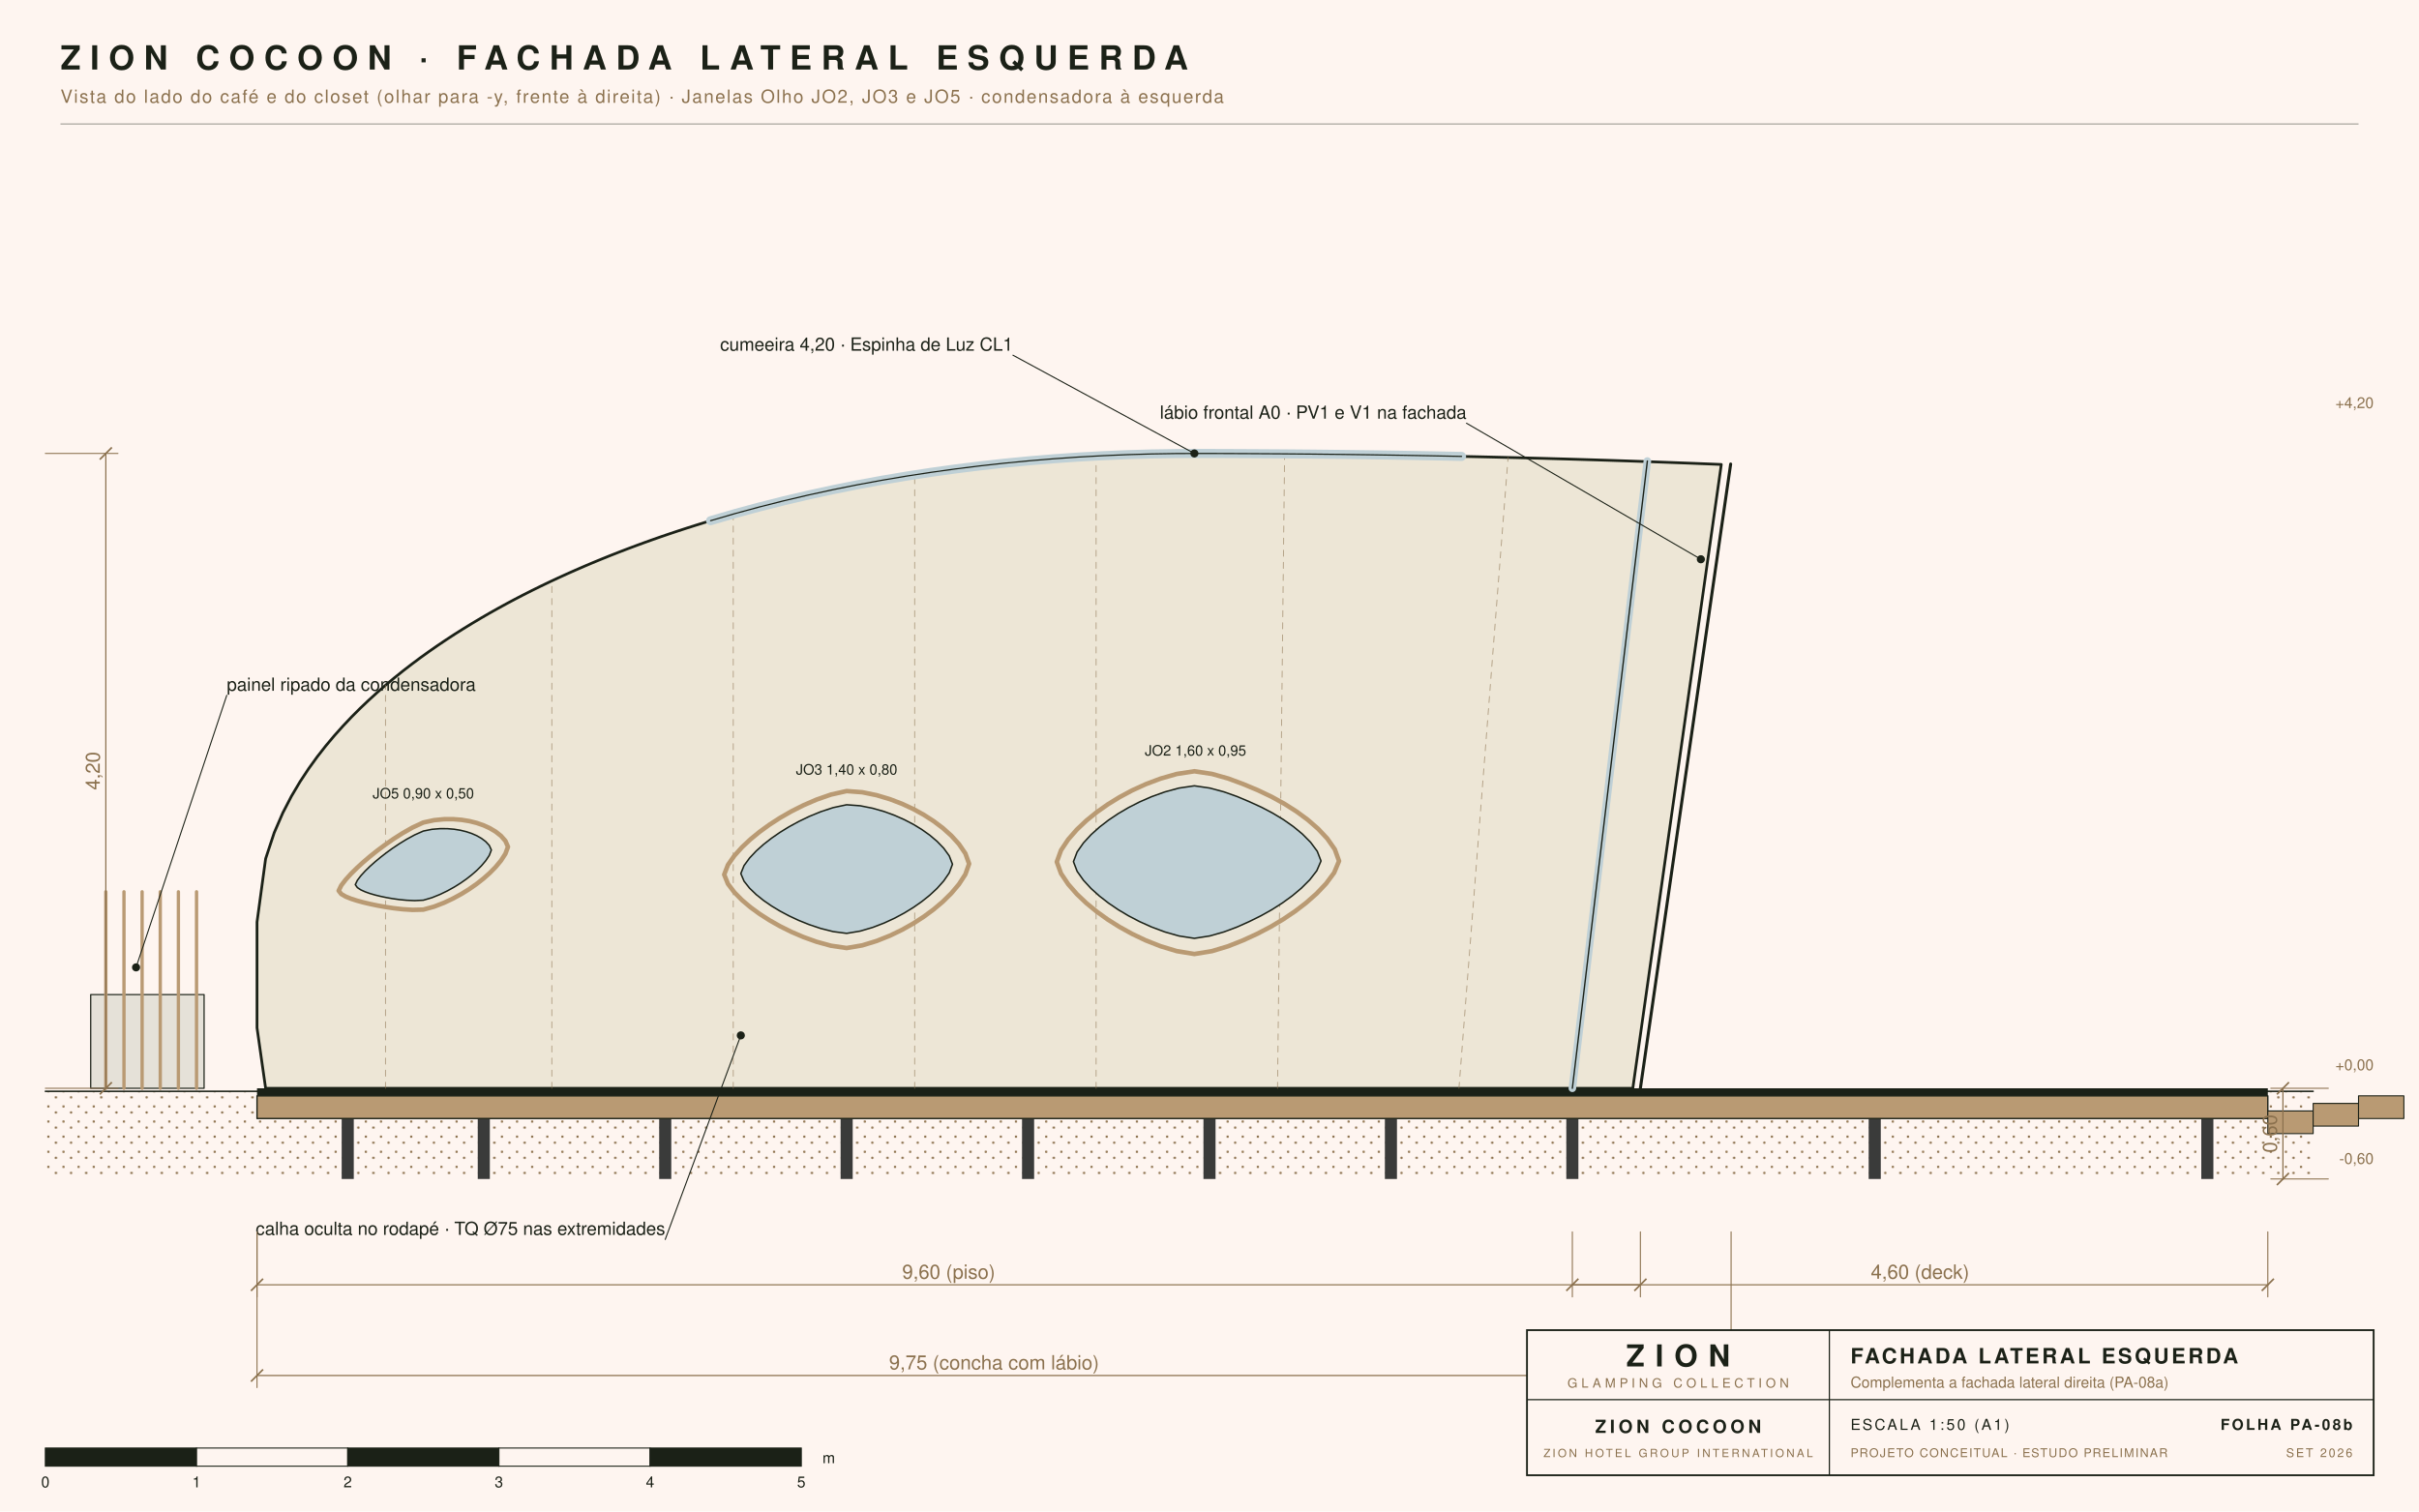
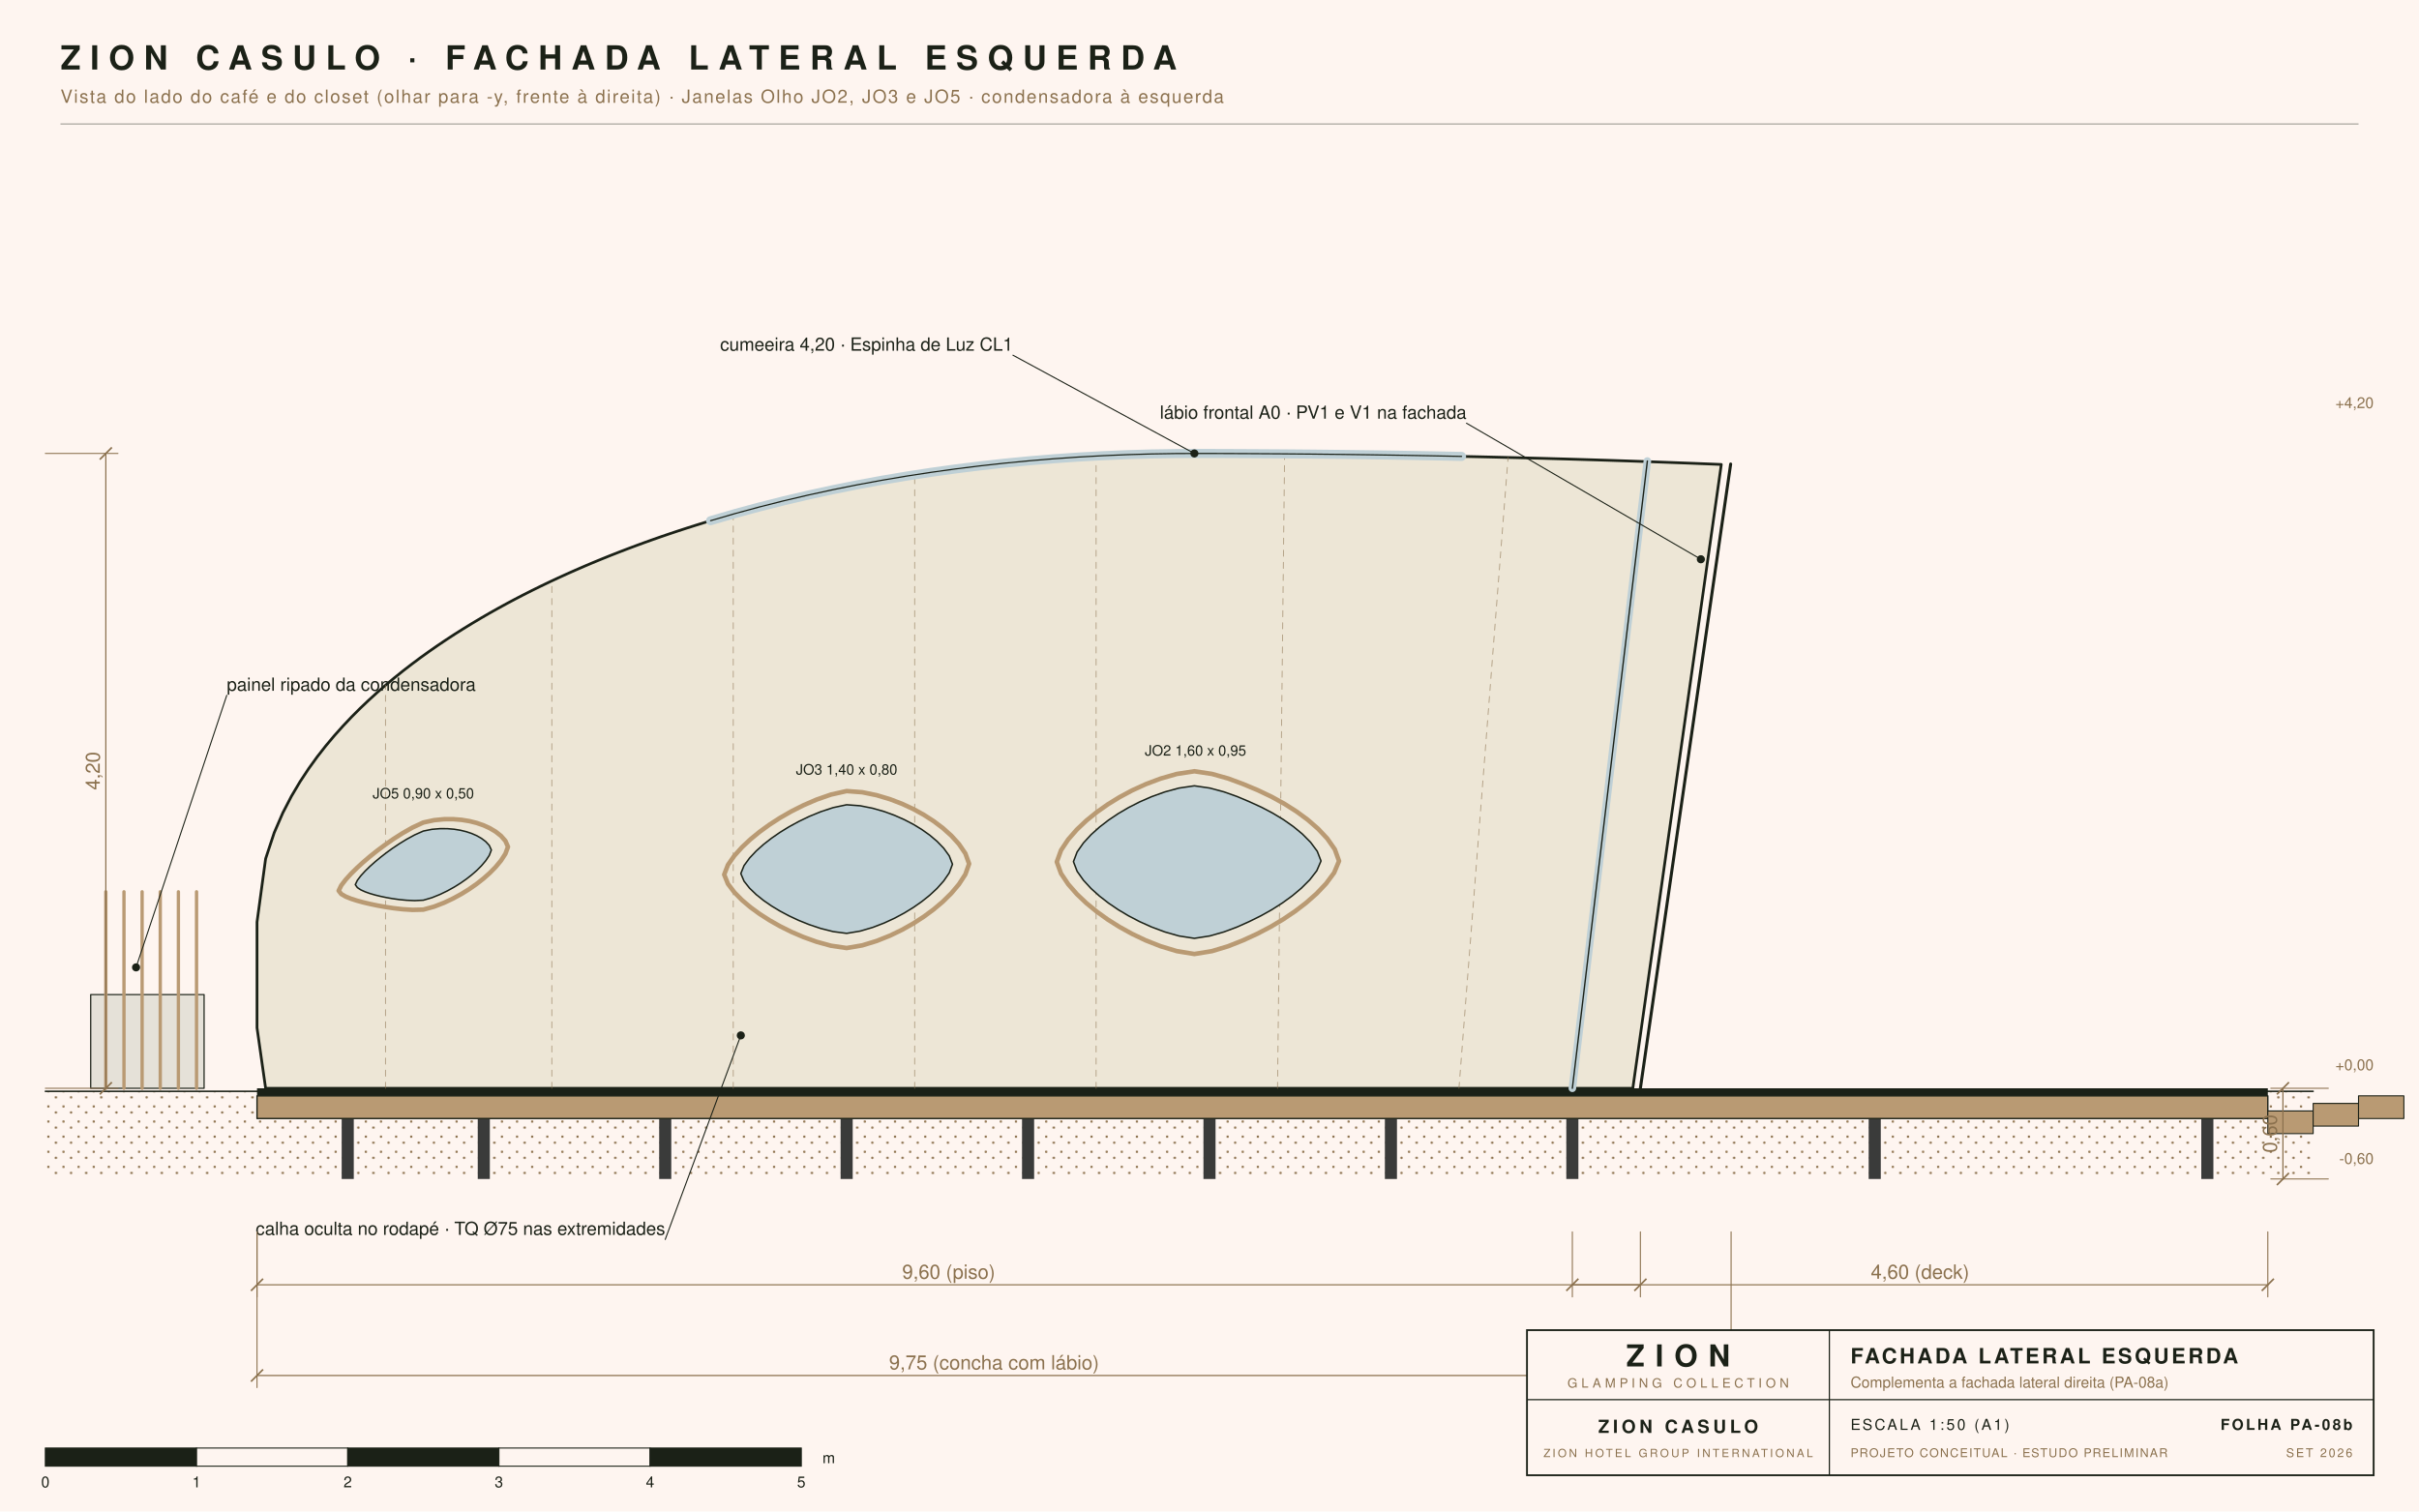
<svg xmlns="http://www.w3.org/2000/svg" viewBox="0 0 1600 1000" width="1600" height="1000" font-family="'DM Sans','Aventa',Helvetica,Arial,sans-serif">
  <defs>
    <pattern id="soil" width="10" height="10" patternUnits="userSpaceOnUse">
      <circle cx="2" cy="2" r="0.8" fill="#8B714E" />
      <circle cx="7" cy="6" r="0.8" fill="#8B714E" />
    </pattern>
  </defs>
  <rect width="1600" height="1000" fill="#FEF5F0" />
-   <text x="40.00" y="46.00" fill="#1B2117" text-anchor="start" style="font-family:'DM Sans','Aventa',Helvetica,Arial,sans-serif;font-size:22px;font-weight:700;letter-spacing:0.28em;">ZION COCOON · FACHADA LATERAL ESQUERDA</text>
+   <text x="40.00" y="46.00" fill="#1B2117" text-anchor="start" style="font-family:'DM Sans','Aventa',Helvetica,Arial,sans-serif;font-size:22px;font-weight:700;letter-spacing:0.28em;">ZION CASULO · FACHADA LATERAL ESQUERDA</text>
  <text x="40.00" y="68.00" fill="#8B714E" text-anchor="start" style="font-family:'DM Sans','Aventa',Helvetica,Arial,sans-serif;font-size:12px;font-weight:400;letter-spacing:0.08em;">Vista do lado do café e do closet (olhar para -y, frente à direita) · Janelas Olho JO2, JO3 e JO5 · condensadora à esquerda</text>
  <line x1="40" y1="82" x2="1560" y2="82" stroke="#1B2117" stroke-width="0.6" opacity="0.5" />
  <polygon points="1530.00,780.00 30.00,780.00 30.00,722.00 1530.00,722.00" fill="url(#soil)" stroke="none" stroke-width="1.0" opacity="1.0" stroke-linejoin="round" stroke-linecap="round" />
  <line x1="1530.00" y1="722.00" x2="30.00" y2="722.00" stroke="#1B2117" stroke-width="1.0" opacity="1.0" stroke-linecap="round" />
  <polygon points="1464.00,780.00 1456.00,780.00 1456.00,740.00 1464.00,740.00" fill="#3A3B3A" stroke="none" stroke-width="1.0" opacity="1.0" stroke-linejoin="round" stroke-linecap="round" />
  <polygon points="1244.00,780.00 1236.00,780.00 1236.00,740.00 1244.00,740.00" fill="#3A3B3A" stroke="none" stroke-width="1.0" opacity="1.0" stroke-linejoin="round" stroke-linecap="round" />
  <polygon points="1044.00,780.00 1036.00,780.00 1036.00,740.00 1044.00,740.00" fill="#3A3B3A" stroke="none" stroke-width="1.0" opacity="1.0" stroke-linejoin="round" stroke-linecap="round" />
  <polygon points="924.00,780.00 916.00,780.00 916.00,740.00 924.00,740.00" fill="#3A3B3A" stroke="none" stroke-width="1.0" opacity="1.0" stroke-linejoin="round" stroke-linecap="round" />
  <polygon points="804.00,780.00 796.00,780.00 796.00,740.00 804.00,740.00" fill="#3A3B3A" stroke="none" stroke-width="1.0" opacity="1.0" stroke-linejoin="round" stroke-linecap="round" />
  <polygon points="684.00,780.00 676.00,780.00 676.00,740.00 684.00,740.00" fill="#3A3B3A" stroke="none" stroke-width="1.0" opacity="1.0" stroke-linejoin="round" stroke-linecap="round" />
  <polygon points="564.00,780.00 556.00,780.00 556.00,740.00 564.00,740.00" fill="#3A3B3A" stroke="none" stroke-width="1.0" opacity="1.0" stroke-linejoin="round" stroke-linecap="round" />
  <polygon points="444.00,780.00 436.00,780.00 436.00,740.00 444.00,740.00" fill="#3A3B3A" stroke="none" stroke-width="1.0" opacity="1.0" stroke-linejoin="round" stroke-linecap="round" />
  <polygon points="324.00,780.00 316.00,780.00 316.00,740.00 324.00,740.00" fill="#3A3B3A" stroke="none" stroke-width="1.0" opacity="1.0" stroke-linejoin="round" stroke-linecap="round" />
  <polygon points="234.00,780.00 226.00,780.00 226.00,740.00 234.00,740.00" fill="#3A3B3A" stroke="none" stroke-width="1.0" opacity="1.0" stroke-linejoin="round" stroke-linecap="round" />
  <polygon points="1500.00,740.00 170.00,740.00 170.00,725.00 1500.00,725.00" fill="#B99A73" stroke="#1B2117" stroke-width="0.9" opacity="1.0" stroke-linejoin="round" stroke-linecap="round" />
  <polygon points="1500.00,725.00 170.00,725.00 170.00,720.00 1500.00,720.00" fill="#1B2117" stroke="none" stroke-width="1.0" opacity="1.0" stroke-linejoin="round" stroke-linecap="round" />
  <polygon points="1530.00,750.00 1500.00,750.00 1500.00,735.00 1530.00,735.00" fill="#B99A73" stroke="#1B2117" stroke-width="0.7" opacity="1.0" stroke-linejoin="round" stroke-linecap="round" />
  <polygon points="1560.00,745.00 1530.00,745.00 1530.00,730.00 1560.00,730.00" fill="#B99A73" stroke="#1B2117" stroke-width="0.7" opacity="1.0" stroke-linejoin="round" stroke-linecap="round" />
  <polygon points="1590.00,740.00 1560.00,740.00 1560.00,725.00 1590.00,725.00" fill="#B99A73" stroke="#1B2117" stroke-width="0.7" opacity="1.0" stroke-linejoin="round" stroke-linecap="round" />
  <polygon points="1138.52,307.28 1131.57,306.99 1124.61,306.72 1117.66,306.44 1110.69,306.18 1103.73,305.92 1096.76,305.66 1089.80,305.41 1082.83,305.17 1075.85,304.93 1068.88,304.70 1061.90,304.47 1054.92,304.25 1047.94,304.04 1040.96,303.83 1033.98,303.62 1026.99,303.43 1020.00,303.23 1013.01,303.05 1006.02,302.86 999.03,302.69 992.03,302.52 985.04,302.35 978.04,302.19 971.04,302.04 964.04,301.89 957.04,301.75 950.04,301.61 943.03,301.48 936.03,301.35 929.02,301.23 922.02,301.12 915.01,301.01 908.00,300.91 900.99,300.81 893.98,300.72 886.97,300.63 879.96,300.55 872.94,300.47 865.93,300.40 858.92,300.34 851.90,300.28 844.89,300.23 837.87,300.18 830.86,300.14 824.06,300.10 818.38,300.07 812.69,300.04 807.00,300.03 801.31,300.01 795.62,300.00 789.94,300.00 784.25,300.01 778.56,300.05 772.88,300.12 767.19,300.21 761.50,300.33 755.81,300.47 750.12,300.64 744.44,300.84 738.75,301.06 733.06,301.31 727.38,301.59 721.69,301.89 716.00,302.22 710.31,302.57 704.62,302.95 698.94,303.36 693.25,303.80 687.56,304.26 681.88,304.75 676.19,305.27 670.50,305.81 664.81,306.39 659.12,306.99 653.44,307.61 647.75,308.27 642.06,308.95 636.38,309.67 630.69,310.41 625.00,311.18 619.31,311.98 613.63,312.81 607.94,313.67 602.25,314.56 596.56,315.47 590.88,316.42 585.19,317.40 579.50,318.41 573.81,319.46 568.12,320.53 562.44,321.64 556.75,322.77 551.06,323.95 545.38,325.15 539.69,326.39 534.00,327.66 528.31,328.97 522.62,330.31 516.94,331.69 511.25,333.10 505.56,334.55 499.88,336.03 494.19,337.56 488.50,339.12 482.81,340.73 477.12,342.37 471.44,344.05 465.75,345.77 460.06,347.54 454.38,349.35 448.69,351.20 443.00,353.10 437.31,355.04 431.63,357.03 425.94,359.07 420.25,361.16 414.56,363.30 408.88,365.49 403.19,367.73 397.50,370.03 391.81,372.38 386.12,374.80 380.44,377.27 374.75,379.80 369.06,382.40 363.38,385.06 357.69,387.79 352.00,390.59 346.31,393.47 340.62,396.42 334.94,399.45 329.25,402.57 323.56,405.77 317.88,409.07 312.19,412.46 306.50,415.95 300.81,419.54 295.13,423.25 289.44,427.08 283.75,431.04 278.06,435.13 272.38,439.37 266.69,443.76 261.00,448.32 255.31,453.07 249.63,458.02 243.94,463.19 238.25,468.60 232.56,474.29 226.88,480.30 221.19,486.66 215.50,493.43 209.81,500.70 204.13,508.57 198.44,517.19 192.75,526.79 187.06,537.77 181.38,550.89 175.69,568.11 170.00,610.00 170.00,680.00 175.69,720.00 181.38,720.00 187.06,720.00 192.75,720.00 198.44,720.00 204.13,720.00 209.81,720.00 215.50,720.00 221.19,720.00 226.88,720.00 232.56,720.00 238.25,720.00 243.94,720.00 249.63,720.00 255.31,720.00 261.00,720.00 266.69,720.00 272.38,720.00 278.06,720.00 283.75,720.00 289.44,720.00 295.13,720.00 300.81,720.00 306.50,720.00 312.19,720.00 317.88,720.00 323.56,720.00 329.25,720.00 334.94,720.00 340.62,720.00 346.31,720.00 352.00,720.00 357.69,720.00 363.38,720.00 369.06,720.00 374.75,720.00 380.44,720.00 386.12,720.00 391.81,720.00 397.50,720.00 403.19,720.00 408.88,720.00 414.56,720.00 420.25,720.00 425.94,720.00 431.63,720.00 437.31,720.00 443.00,720.00 448.69,720.00 454.38,720.00 460.06,720.00 465.75,720.00 471.44,720.00 477.12,720.00 482.81,720.00 488.50,720.00 494.19,720.00 499.88,720.00 505.56,720.00 511.25,720.00 516.94,720.00 522.62,720.00 528.31,720.00 534.00,720.00 539.69,720.00 545.38,720.00 551.06,720.00 556.75,720.00 562.44,720.00 568.12,720.00 573.81,720.00 579.50,720.00 585.19,720.00 590.88,720.00 596.56,720.00 602.25,720.00 607.94,720.00 613.63,720.00 619.31,720.00 625.00,720.00 630.69,720.00 636.38,720.00 642.06,720.00 647.75,720.00 653.44,720.00 659.12,720.00 664.81,720.00 670.50,720.00 676.19,720.00 681.88,720.00 687.56,720.00 693.25,720.00 698.94,720.00 704.62,720.00 710.31,720.00 716.00,720.00 721.69,720.00 727.38,720.00 733.06,720.00 738.75,720.00 744.44,720.00 750.12,720.00 755.81,720.00 761.50,720.00 767.19,720.00 772.88,720.00 778.56,720.00 784.25,720.00 789.94,720.00 795.62,720.00 801.31,720.00 807.00,720.00 812.69,720.00 818.38,720.00 824.06,720.00 829.75,720.00 835.44,720.00 841.12,720.00 846.81,720.00 852.50,720.00 858.19,720.00 863.88,720.00 869.56,720.00 875.25,720.00 880.94,720.00 886.62,720.00 892.31,720.00 898.00,720.00 903.69,720.00 909.38,720.00 915.06,720.00 920.75,720.00 926.44,720.00 932.12,720.00 937.81,720.00 943.50,720.00 949.19,720.00 954.88,720.00 960.56,720.00 966.25,720.00 971.94,720.00 977.62,720.00 983.31,720.00 989.00,720.00 994.69,720.00 1000.38,720.00 1006.06,720.00 1011.75,720.00 1017.44,720.00 1023.12,720.00 1028.81,720.00 1034.50,720.00 1040.19,720.00 1045.88,720.00 1051.56,720.00 1057.25,720.00 1062.94,720.00 1068.62,720.00 1074.31,720.00 1080.00,720.00" fill="#EDE6D6" stroke="#1B2117" stroke-width="1.8" opacity="1.0" stroke-linejoin="round" stroke-linecap="round" />
  <line x1="965.00" y1="720.00" x2="997.49" y2="302.65" stroke="#8B714E" stroke-width="0.6" stroke-dasharray="4 4" opacity="0.6" stroke-linecap="round" />
  <line x1="845.00" y1="720.00" x2="849.67" y2="300.26" stroke="#8B714E" stroke-width="0.6" stroke-dasharray="4 4" opacity="0.6" stroke-linecap="round" />
  <line x1="725.00" y1="720.00" x2="725.00" y2="301.71" stroke="#8B714E" stroke-width="0.6" stroke-dasharray="4 4" opacity="0.6" stroke-linecap="round" />
  <line x1="605.00" y1="720.00" x2="605.00" y2="314.12" stroke="#8B714E" stroke-width="0.6" stroke-dasharray="4 4" opacity="0.6" stroke-linecap="round" />
  <line x1="485.00" y1="720.00" x2="485.00" y2="340.10" stroke="#8B714E" stroke-width="0.6" stroke-dasharray="4 4" opacity="0.6" stroke-linecap="round" />
  <line x1="365.00" y1="720.00" x2="365.00" y2="384.29" stroke="#8B714E" stroke-width="0.6" stroke-dasharray="4 4" opacity="0.6" stroke-linecap="round" />
  <line x1="255.00" y1="720.00" x2="255.00" y2="453.34" stroke="#8B714E" stroke-width="0.6" stroke-dasharray="4 4" opacity="0.6" stroke-linecap="round" />
  <line x1="1085.00" y1="720.00" x2="1144.71" y2="307.00" stroke="#1B2117" stroke-width="2.0" opacity="1.0" stroke-linecap="round" />
  <line x1="1040.00" y1="720.00" x2="1089.62" y2="305.00" stroke="#BFD0D6" stroke-width="5" opacity="1.0" stroke-linecap="round" />
  <line x1="1040.00" y1="720.00" x2="1089.62" y2="305.00" stroke="#1B2117" stroke-width="0.9" opacity="1.0" stroke-linecap="round" />
  <polyline points="966.73,301.95 946.78,301.55 926.82,301.20 906.85,300.89 886.87,300.63 866.89,300.41 846.90,300.24 826.91,300.12 810.34,300.04 794.14,300.00 777.93,300.06 761.72,300.32 745.52,300.80 729.31,301.49 713.10,302.39 696.90,303.52 680.69,304.86 664.48,306.42 648.28,308.21 632.07,310.23 615.86,312.48 599.66,314.97 583.45,317.71 567.24,320.70 551.03,323.95 534.83,327.47 518.62,331.27 502.41,335.37 486.21,339.76 470.00,344.48" fill="none" stroke="#BFD0D6" stroke-width="6" opacity="1.0" stroke-linejoin="round" stroke-linecap="round" />
  <polyline points="966.73,301.95 946.78,301.55 926.82,301.20 906.85,300.89 886.87,300.63 866.89,300.41 846.90,300.24 826.91,300.12 810.34,300.04 794.14,300.00 777.93,300.06 761.72,300.32 745.52,300.80 729.31,301.49 713.10,302.39 696.90,303.52 680.69,304.86 664.48,306.42 648.28,308.21 632.07,310.23 615.86,312.48 599.66,314.97 583.45,317.71 567.24,320.70 551.03,323.95 534.83,327.47 518.62,331.27 502.41,335.37 486.21,339.76 470.00,344.48" fill="none" stroke="#1B2117" stroke-width="0.8" opacity="1.0" stroke-linejoin="round" stroke-linecap="round" />
  <polygon points="699.00,570.23 701.79,577.89 706.55,584.99 712.26,591.52 718.59,597.53 725.41,603.11 732.67,608.33 740.44,613.22 748.77,617.83 757.80,622.13 767.64,626.01 778.39,629.26 790.00,631.16 801.61,629.26 812.36,626.01 822.20,622.10 831.58,617.79 840.43,613.15 848.71,608.21 856.52,602.95 863.89,597.31 870.80,591.22 877.10,584.60 882.43,577.40 885.68,569.65 882.89,561.92 877.90,554.79 871.82,548.30 865.00,542.37 857.61,536.92 849.66,531.86 841.13,527.16 831.91,522.76 822.20,518.70 812.36,515.05 801.61,512.02 790.00,510.26 778.39,512.04 767.64,515.11 757.80,518.82 748.77,522.95 740.44,527.42 732.67,532.21 725.41,537.33 718.59,542.85 712.26,548.84 706.55,555.37 701.79,562.52" fill="none" stroke="#B99A73" stroke-width="3" opacity="1.0" stroke-linejoin="round" stroke-linecap="round" />
  <polygon points="710.00,570.06 712.45,576.46 716.64,582.38 721.66,587.83 727.23,592.84 733.21,597.48 739.60,601.82 746.43,605.89 753.76,609.72 761.69,613.29 770.34,616.52 779.79,619.22 790.00,620.80 800.21,619.21 809.66,616.51 818.31,613.27 826.32,609.68 834.12,605.82 841.41,601.72 848.27,597.34 854.74,592.65 860.79,587.58 866.31,582.07 870.96,576.07 873.76,569.61 871.26,563.17 866.84,557.22 861.46,551.79 855.45,546.84 848.94,542.27 841.95,538.04 834.46,534.09 826.37,530.40 818.31,526.99 809.66,523.92 800.21,521.37 790.00,519.88 779.79,521.38 770.34,523.96 761.69,527.07 753.76,530.54 746.43,534.28 739.60,538.29 733.21,542.58 727.23,547.19 721.66,552.20 716.64,557.65 712.45,563.62" fill="#BFD0D6" stroke="#1B2117" stroke-width="1.0" opacity="1.0" stroke-linejoin="round" stroke-linecap="round" />
  <text x="790.74" y="499.88" fill="#1B2117" text-anchor="middle" style="font-family:'DM Sans','Aventa',Helvetica,Arial,sans-serif;font-size:9.5px;font-weight:400;letter-spacing:0em;">JO2 1,60 x 0,95</text>
  <polygon points="479.00,578.62 481.48,584.74 485.72,590.36 490.81,595.52 496.44,600.27 502.50,604.69 508.97,608.83 515.88,612.75 523.30,616.45 531.34,619.91 540.10,623.06 549.66,625.69 560.00,627.20 570.34,625.44 579.90,622.51 588.66,619.00 596.70,615.12 604.12,610.93 611.03,606.46 617.50,601.69 623.56,596.57 629.19,591.03 634.28,585.01 638.52,578.48 641.00,571.48 638.52,564.64 634.28,558.43 629.19,552.83 623.56,547.79 617.50,543.23 611.03,539.07 604.12,535.27 596.70,531.82 588.66,528.74 579.90,526.11 570.34,524.14 560.00,523.36 549.66,525.67 540.10,529.00 531.34,532.79 523.30,536.85 515.88,541.12 508.97,545.58 502.50,550.27 496.44,555.22 490.81,560.49 485.72,566.15 481.48,572.21" fill="none" stroke="#B99A73" stroke-width="3" opacity="1.0" stroke-linejoin="round" stroke-linecap="round" />
  <polygon points="490.00,577.94 492.14,583.00 495.81,587.63 500.20,591.86 505.07,595.76 510.31,599.37 515.90,602.74 521.87,605.92 528.29,608.92 535.23,611.71 542.80,614.24 551.07,616.33 560.00,617.50 568.93,616.01 577.20,613.58 584.77,610.67 591.71,607.47 598.13,604.03 604.10,600.37 609.69,596.46 614.93,592.27 619.80,587.74 624.19,582.83 627.86,577.49 630.00,571.78 627.86,566.22 624.19,561.16 619.80,556.61 614.93,552.50 609.69,548.77 604.10,545.37 598.13,542.26 591.71,539.43 584.77,536.89 577.20,534.72 568.93,533.08 560.00,532.42 551.07,534.31 542.80,537.04 535.23,540.15 528.29,543.49 521.87,547.00 515.90,550.68 510.31,554.54 505.07,558.62 500.20,562.97 495.81,567.63 492.14,572.64" fill="#BFD0D6" stroke="#1B2117" stroke-width="1.0" opacity="1.0" stroke-linejoin="round" stroke-linecap="round" />
  <text x="560.00" y="512.42" fill="#1B2117" text-anchor="middle" style="font-family:'DM Sans','Aventa',Helvetica,Arial,sans-serif;font-size:9.5px;font-weight:400;letter-spacing:0em;">JO3 1,40 x 0,80</text>
  <polygon points="224.00,589.27 225.72,591.48 228.65,593.17 232.16,594.59 236.06,595.85 240.25,596.99 244.72,598.05 249.50,599.05 254.63,599.98 260.19,600.83 266.24,601.53 272.85,601.96 280.00,601.79 287.15,599.81 293.76,597.23 299.81,594.37 305.37,591.33 310.50,588.13 315.28,584.79 319.75,581.28 323.94,577.56 327.84,573.60 331.35,569.37 334.28,564.87 336.00,560.26 334.28,556.32 331.35,553.00 327.84,550.22 323.94,547.90 319.75,545.99 315.28,544.45 310.50,543.25 305.37,542.41 299.81,541.95 293.76,541.97 287.15,542.61 280.00,544.16 272.85,547.48 266.24,551.24 260.19,555.10 254.63,558.96 249.50,562.79 244.72,566.60 240.25,570.41 236.06,574.24 232.16,578.09 228.65,581.96 225.72,585.77" fill="none" stroke="#B99A73" stroke-width="3" opacity="1.0" stroke-linejoin="round" stroke-linecap="round" />
  <polygon points="235.00,585.27 236.38,587.23 238.73,588.76 241.56,590.03 244.69,591.14 248.06,592.12 251.65,593.00 255.49,593.80 259.61,594.52 264.08,595.14 268.94,595.61 274.26,595.84 280.00,595.57 285.74,593.88 291.06,591.73 295.92,589.38 300.39,586.90 304.51,584.33 308.35,581.65 311.94,578.85 315.31,575.90 318.44,572.78 321.27,569.45 323.62,565.94 325.00,562.35 323.62,559.31 321.27,556.77 318.44,554.64 315.31,552.87 311.94,551.40 308.35,550.21 304.51,549.28 300.39,548.61 295.92,548.24 291.06,548.22 285.74,548.66 280.00,549.81 274.26,552.36 268.94,555.26 264.08,558.25 259.61,561.24 255.49,564.22 251.65,567.20 248.06,570.18 244.69,573.18 241.56,576.23 238.73,579.31 236.38,582.39" fill="#BFD0D6" stroke="#1B2117" stroke-width="1.0" opacity="1.0" stroke-linejoin="round" stroke-linecap="round" />
  <text x="280.00" y="528.22" fill="#1B2117" text-anchor="middle" style="font-family:'DM Sans','Aventa',Helvetica,Arial,sans-serif;font-size:9.5px;font-weight:400;letter-spacing:0em;">JO5 0,90 x 0,50</text>
  <polygon points="135.00,720.00 60.00,720.00 60.00,658.00 135.00,658.00" fill="#E5E1D8" stroke="#1B2117" stroke-width="0.8" opacity="1.0" stroke-linejoin="round" stroke-linecap="round" />
  <line x1="130.00" y1="720.00" x2="130.00" y2="590.00" stroke="#B99A73" stroke-width="2.2" opacity="1.0" stroke-linecap="round" />
  <line x1="118.00" y1="720.00" x2="118.00" y2="590.00" stroke="#B99A73" stroke-width="2.2" opacity="1.0" stroke-linecap="round" />
  <line x1="106.00" y1="720.00" x2="106.00" y2="590.00" stroke="#B99A73" stroke-width="2.2" opacity="1.0" stroke-linecap="round" />
  <line x1="94.00" y1="720.00" x2="94.00" y2="590.00" stroke="#B99A73" stroke-width="2.2" opacity="1.0" stroke-linecap="round" />
  <line x1="82.00" y1="720.00" x2="82.00" y2="590.00" stroke="#B99A73" stroke-width="2.2" opacity="1.0" stroke-linecap="round" />
  <line x1="70.00" y1="720.00" x2="70.00" y2="590.00" stroke="#B99A73" stroke-width="2.2" opacity="1.0" stroke-linecap="round" />
  <line x1="790.00" y1="300.00" x2="670.00" y2="235.00" stroke="#1B2117" stroke-width="0.7" opacity="1.0" stroke-linecap="round" />
  <circle cx="790.00" cy="300.00" r="2.2" fill="#1B2117" stroke="#1B2117" stroke-width="1.0" />
  <text x="670.00" y="232.00" fill="#1B2117" text-anchor="end" style="font-family:'DM Sans','Aventa',Helvetica,Arial,sans-serif;font-size:12px;font-weight:400;letter-spacing:0em;">cumeeira 4,20 · Espinha de Luz CL1</text>
  <line x1="1125.00" y1="370.00" x2="970.00" y2="280.00" stroke="#1B2117" stroke-width="0.7" opacity="1.0" stroke-linecap="round" />
  <circle cx="1125.00" cy="370.00" r="2.2" fill="#1B2117" stroke="#1B2117" stroke-width="1.0" />
  <text x="970.00" y="277.00" fill="#1B2117" text-anchor="end" style="font-family:'DM Sans','Aventa',Helvetica,Arial,sans-serif;font-size:12px;font-weight:400;letter-spacing:0em;">lábio frontal A0 · PV1 e V1 na fachada</text>
  <line x1="90.00" y1="640.00" x2="150.00" y2="460.00" stroke="#1B2117" stroke-width="0.7" opacity="1.0" stroke-linecap="round" />
  <circle cx="90.00" cy="640.00" r="2.2" fill="#1B2117" stroke="#1B2117" stroke-width="1.0" />
  <text x="150.00" y="457.00" fill="#1B2117" text-anchor="start" style="font-family:'DM Sans','Aventa',Helvetica,Arial,sans-serif;font-size:12px;font-weight:400;letter-spacing:0em;">painel ripado da condensadora</text>
  <line x1="490.00" y1="685.00" x2="440.00" y2="820.00" stroke="#1B2117" stroke-width="0.7" opacity="1.0" stroke-linecap="round" />
  <circle cx="490.00" cy="685.00" r="2.2" fill="#1B2117" stroke="#1B2117" stroke-width="1.0" />
  <text x="440.00" y="817.00" fill="#1B2117" text-anchor="end" style="font-family:'DM Sans','Aventa',Helvetica,Arial,sans-serif;font-size:12px;font-weight:400;letter-spacing:0em;">calha oculta no rodapé · TQ Ø75 nas extremidades</text>
  <line x1="1085.00" y1="815.00" x2="1085.00" y2="858.00" stroke="#8B714E" stroke-width="0.7" opacity="1.0" stroke-linecap="round" />
  <line x1="170.00" y1="815.00" x2="170.00" y2="858.00" stroke="#8B714E" stroke-width="0.7" opacity="1.0" stroke-linecap="round" />
  <line x1="1085.00" y1="850.00" x2="170.00" y2="850.00" stroke="#8B714E" stroke-width="0.8" opacity="1.0" stroke-linecap="round" />
  <line x1="1081.0" y1="854.0" x2="1089.0" y2="846.0" stroke="#8B714E" stroke-width="1.1" />
  <line x1="166.0" y1="854.0" x2="174.0" y2="846.0" stroke="#8B714E" stroke-width="1.1" />
  <text x="627.50" y="846.00" fill="#8B714E" text-anchor="middle" style="font-family:'DM Sans','Aventa',Helvetica,Arial,sans-serif;font-size:13px;font-weight:400;letter-spacing:0em;">9,60 (piso)</text>
  <line x1="1500.00" y1="815.00" x2="1500.00" y2="858.00" stroke="#8B714E" stroke-width="0.7" opacity="1.0" stroke-linecap="round" />
  <line x1="1040.00" y1="815.00" x2="1040.00" y2="858.00" stroke="#8B714E" stroke-width="0.7" opacity="1.0" stroke-linecap="round" />
  <line x1="1500.00" y1="850.00" x2="1040.00" y2="850.00" stroke="#8B714E" stroke-width="0.8" opacity="1.0" stroke-linecap="round" />
  <line x1="1496.0" y1="854.0" x2="1504.0" y2="846.0" stroke="#8B714E" stroke-width="1.1" />
  <line x1="1036.0" y1="854.0" x2="1044.0" y2="846.0" stroke="#8B714E" stroke-width="1.1" />
  <text x="1270.00" y="846.00" fill="#8B714E" text-anchor="middle" style="font-family:'DM Sans','Aventa',Helvetica,Arial,sans-serif;font-size:13px;font-weight:400;letter-spacing:0em;">4,60 (deck)</text>
  <line x1="1145.00" y1="815.00" x2="1145.00" y2="918.00" stroke="#8B714E" stroke-width="0.7" opacity="1.0" stroke-linecap="round" />
  <line x1="170.00" y1="815.00" x2="170.00" y2="918.00" stroke="#8B714E" stroke-width="0.7" opacity="1.0" stroke-linecap="round" />
  <line x1="1145.00" y1="910.00" x2="170.00" y2="910.00" stroke="#8B714E" stroke-width="0.8" opacity="1.0" stroke-linecap="round" />
  <line x1="1141.0" y1="914.0" x2="1149.0" y2="906.0" stroke="#8B714E" stroke-width="1.1" />
  <line x1="166.0" y1="914.0" x2="174.0" y2="906.0" stroke="#8B714E" stroke-width="1.1" />
  <text x="657.50" y="906.00" fill="#8B714E" text-anchor="middle" style="font-family:'DM Sans','Aventa',Helvetica,Arial,sans-serif;font-size:13px;font-weight:400;letter-spacing:0em;">9,75 (concha com lábio)</text>
  <line x1="30.00" y1="720.00" x2="78.00" y2="720.00" stroke="#8B714E" stroke-width="0.7" opacity="1.0" stroke-linecap="round" />
  <line x1="30.00" y1="300.00" x2="78.00" y2="300.00" stroke="#8B714E" stroke-width="0.7" opacity="1.0" stroke-linecap="round" />
  <line x1="70.00" y1="720.00" x2="70.00" y2="300.00" stroke="#8B714E" stroke-width="0.8" opacity="1.0" stroke-linecap="round" />
  <line x1="66.0" y1="724.0" x2="74.0" y2="716.0" stroke="#8B714E" stroke-width="1.1" />
  <line x1="66.0" y1="304.0" x2="74.0" y2="296.0" stroke="#8B714E" stroke-width="1.1" />
  <text x="70.00" y="506.00" fill="#8B714E" text-anchor="middle" style="font-family:'DM Sans','Aventa',Helvetica,Arial,sans-serif;font-size:13px;font-weight:400;letter-spacing:0em;" transform="rotate(-90 70.00 510.00)">4,20</text>
  <line x1="1540.00" y1="780.00" x2="1502.00" y2="780.00" stroke="#8B714E" stroke-width="0.7" opacity="1.0" stroke-linecap="round" />
  <line x1="1540.00" y1="720.00" x2="1502.00" y2="720.00" stroke="#8B714E" stroke-width="0.7" opacity="1.0" stroke-linecap="round" />
  <line x1="1510.00" y1="780.00" x2="1510.00" y2="720.00" stroke="#8B714E" stroke-width="0.8" opacity="1.0" stroke-linecap="round" />
  <line x1="1506.0" y1="784.0" x2="1514.0" y2="776.0" stroke="#8B714E" stroke-width="1.1" />
  <line x1="1506.0" y1="724.0" x2="1514.0" y2="716.0" stroke="#8B714E" stroke-width="1.1" />
  <text x="1510.00" y="746.00" fill="#8B714E" text-anchor="middle" style="font-family:'DM Sans','Aventa',Helvetica,Arial,sans-serif;font-size:13px;font-weight:400;letter-spacing:0em;" transform="rotate(-90 1510.00 750.00)">0,60</text>
  <text x="1570.00" y="270.00" fill="#8B714E" text-anchor="end" style="font-family:'DM Sans','Aventa',Helvetica,Arial,sans-serif;font-size:10px;font-weight:400;letter-spacing:0em;">+4,20</text>
  <text x="1570.00" y="708.00" fill="#8B714E" text-anchor="end" style="font-family:'DM Sans','Aventa',Helvetica,Arial,sans-serif;font-size:10px;font-weight:400;letter-spacing:0em;">+0,00</text>
  <text x="1570.00" y="770.00" fill="#8B714E" text-anchor="end" style="font-family:'DM Sans','Aventa',Helvetica,Arial,sans-serif;font-size:10px;font-weight:400;letter-spacing:0em;">-0,60</text>
  <rect x="30.0" y="958.0" width="100.0" height="12.0" fill="#1B2117" stroke="#1B2117" stroke-width="0.7" />
  <rect x="130.0" y="958.0" width="100.0" height="12.0" fill="#FEF5F0" stroke="#1B2117" stroke-width="0.7" />
  <rect x="230.0" y="958.0" width="100.0" height="12.0" fill="#1B2117" stroke="#1B2117" stroke-width="0.7" />
  <rect x="330.0" y="958.0" width="100.0" height="12.0" fill="#FEF5F0" stroke="#1B2117" stroke-width="0.7" />
  <rect x="430.0" y="958.0" width="100.0" height="12.0" fill="#1B2117" stroke="#1B2117" stroke-width="0.7" />
  <text x="30.00" y="984.00" fill="#1B2117" text-anchor="middle" style="font-family:'DM Sans','Aventa',Helvetica,Arial,sans-serif;font-size:10px;font-weight:400;letter-spacing:0em;">0</text>
  <text x="130.00" y="984.00" fill="#1B2117" text-anchor="middle" style="font-family:'DM Sans','Aventa',Helvetica,Arial,sans-serif;font-size:10px;font-weight:400;letter-spacing:0em;">1</text>
  <text x="230.00" y="984.00" fill="#1B2117" text-anchor="middle" style="font-family:'DM Sans','Aventa',Helvetica,Arial,sans-serif;font-size:10px;font-weight:400;letter-spacing:0em;">2</text>
  <text x="330.00" y="984.00" fill="#1B2117" text-anchor="middle" style="font-family:'DM Sans','Aventa',Helvetica,Arial,sans-serif;font-size:10px;font-weight:400;letter-spacing:0em;">3</text>
  <text x="430.00" y="984.00" fill="#1B2117" text-anchor="middle" style="font-family:'DM Sans','Aventa',Helvetica,Arial,sans-serif;font-size:10px;font-weight:400;letter-spacing:0em;">4</text>
  <text x="530.00" y="984.00" fill="#1B2117" text-anchor="middle" style="font-family:'DM Sans','Aventa',Helvetica,Arial,sans-serif;font-size:10px;font-weight:400;letter-spacing:0em;">5</text>
  <text x="544.00" y="968.00" fill="#1B2117" text-anchor="start" style="font-family:'DM Sans','Aventa',Helvetica,Arial,sans-serif;font-size:10px;font-weight:400;letter-spacing:0em;">m</text>
  <rect x="1010" y="880" width="560" height="96" fill="#FEF5F0" stroke="#1B2117" stroke-width="1.2" />
  <line x1="1210" y1="880" x2="1210" y2="976" stroke="#1B2117" stroke-width="0.8" />
  <line x1="1010" y1="926" x2="1570" y2="926" stroke="#1B2117" stroke-width="0.8" />
  <text x="1110.00" y="904.00" fill="#1B2117" text-anchor="middle" style="font-family:'DM Sans','Aventa',Helvetica,Arial,sans-serif;font-size:20px;font-weight:800;letter-spacing:0.35em;">ZION</text>
  <text x="1110.00" y="918.00" fill="#8B714E" text-anchor="middle" style="font-family:'DM Sans','Aventa',Helvetica,Arial,sans-serif;font-size:8.5px;font-weight:400;letter-spacing:0.3em;">GLAMPING COLLECTION</text>
-   <text x="1110.00" y="948.00" fill="#1B2117" text-anchor="middle" style="font-family:'DM Sans','Aventa',Helvetica,Arial,sans-serif;font-size:12px;font-weight:700;letter-spacing:0.2em;">ZION COCOON</text>
+   <text x="1110.00" y="948.00" fill="#1B2117" text-anchor="middle" style="font-family:'DM Sans','Aventa',Helvetica,Arial,sans-serif;font-size:12px;font-weight:700;letter-spacing:0.2em;">ZION CASULO</text>
  <text x="1110.00" y="964.00" fill="#8B714E" text-anchor="middle" style="font-family:'DM Sans','Aventa',Helvetica,Arial,sans-serif;font-size:7.5px;font-weight:400;letter-spacing:0.2em;">ZION HOTEL GROUP INTERNATIONAL</text>
  <text x="1224.00" y="902.00" fill="#1B2117" text-anchor="start" style="font-family:'DM Sans','Aventa',Helvetica,Arial,sans-serif;font-size:14px;font-weight:700;letter-spacing:0.12em;">FACHADA LATERAL ESQUERDA</text>
  <text x="1224.00" y="918.00" fill="#8B714E" text-anchor="start" style="font-family:'DM Sans','Aventa',Helvetica,Arial,sans-serif;font-size:10px;font-weight:400;letter-spacing:0em;">Complementa a fachada lateral direita (PA-08a)</text>
  <text x="1224.00" y="946.00" fill="#1B2117" text-anchor="start" style="font-family:'DM Sans','Aventa',Helvetica,Arial,sans-serif;font-size:10px;font-weight:400;letter-spacing:0.15em;">ESCALA 1:50 (A1)</text>
  <text x="1224.00" y="964.00" fill="#8B714E" text-anchor="start" style="font-family:'DM Sans','Aventa',Helvetica,Arial,sans-serif;font-size:8px;font-weight:400;letter-spacing:0.1em;">PROJETO CONCEITUAL · ESTUDO PRELIMINAR</text>
  <text x="1556.00" y="946.00" fill="#1B2117" text-anchor="end" style="font-family:'DM Sans','Aventa',Helvetica,Arial,sans-serif;font-size:10px;font-weight:600;letter-spacing:0.15em;">FOLHA PA-08b</text>
  <text x="1556.00" y="964.00" fill="#8B714E" text-anchor="end" style="font-family:'DM Sans','Aventa',Helvetica,Arial,sans-serif;font-size:8px;font-weight:400;letter-spacing:0.15em;">SET 2026</text>
</svg>
